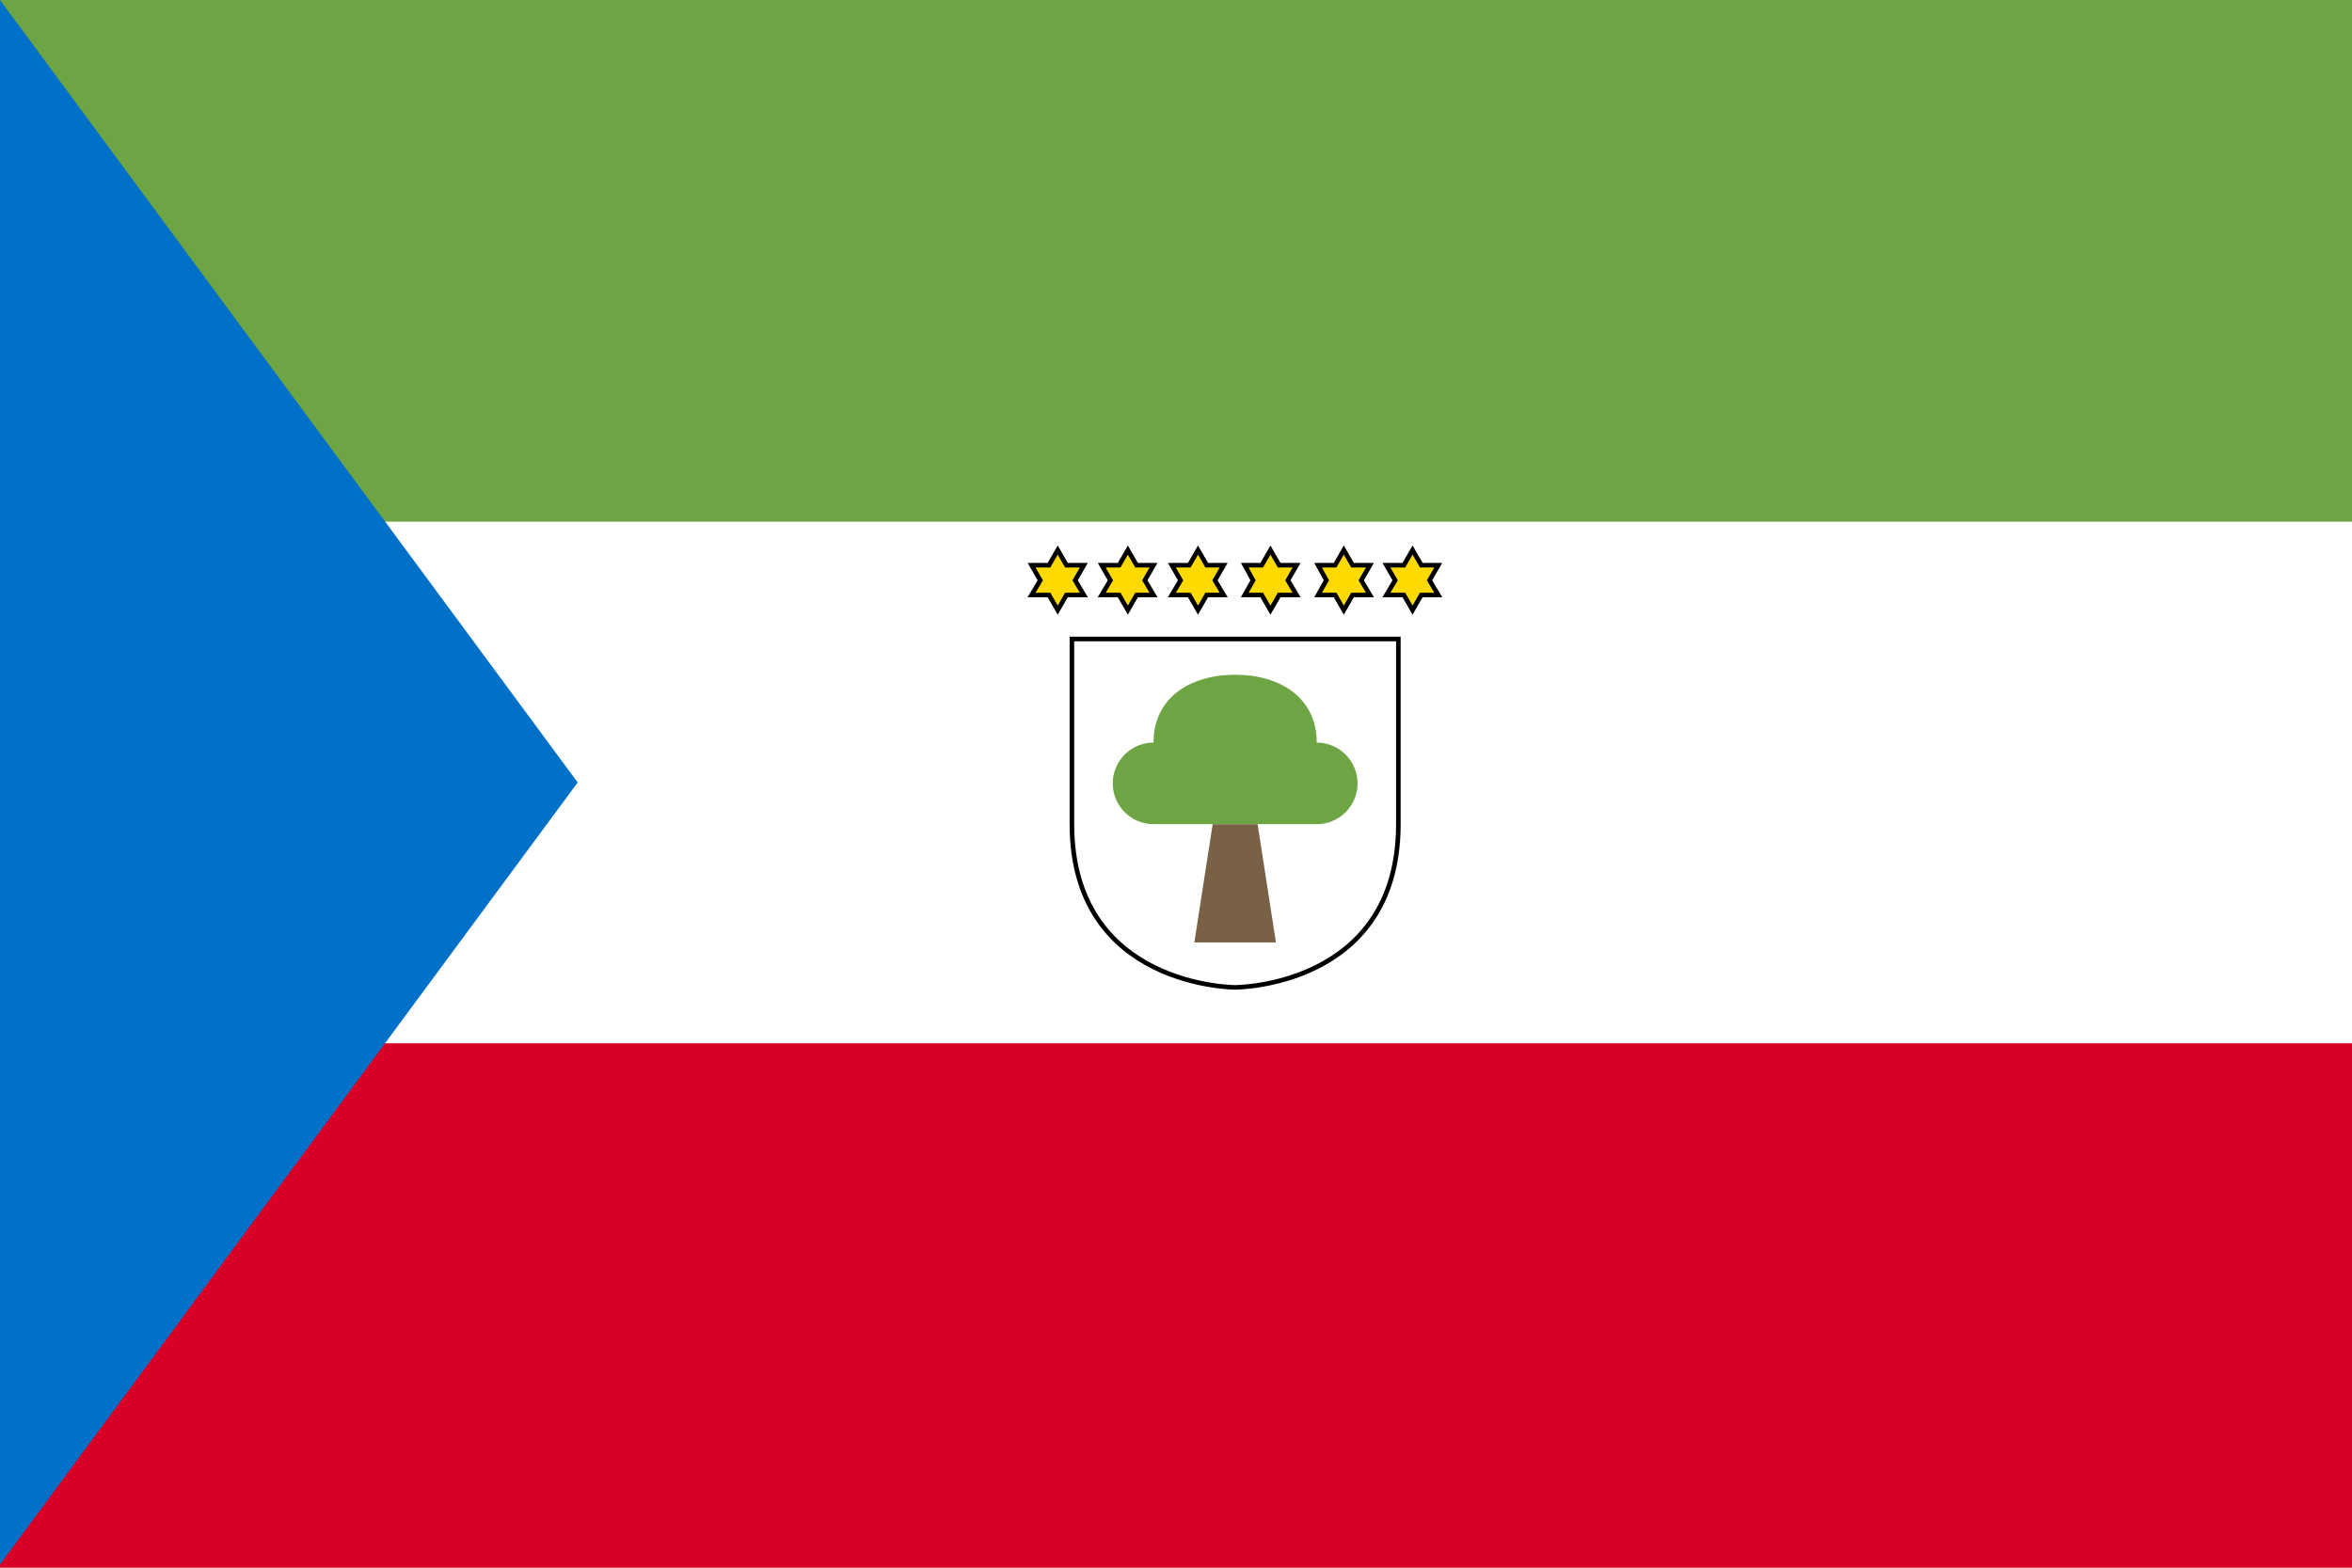
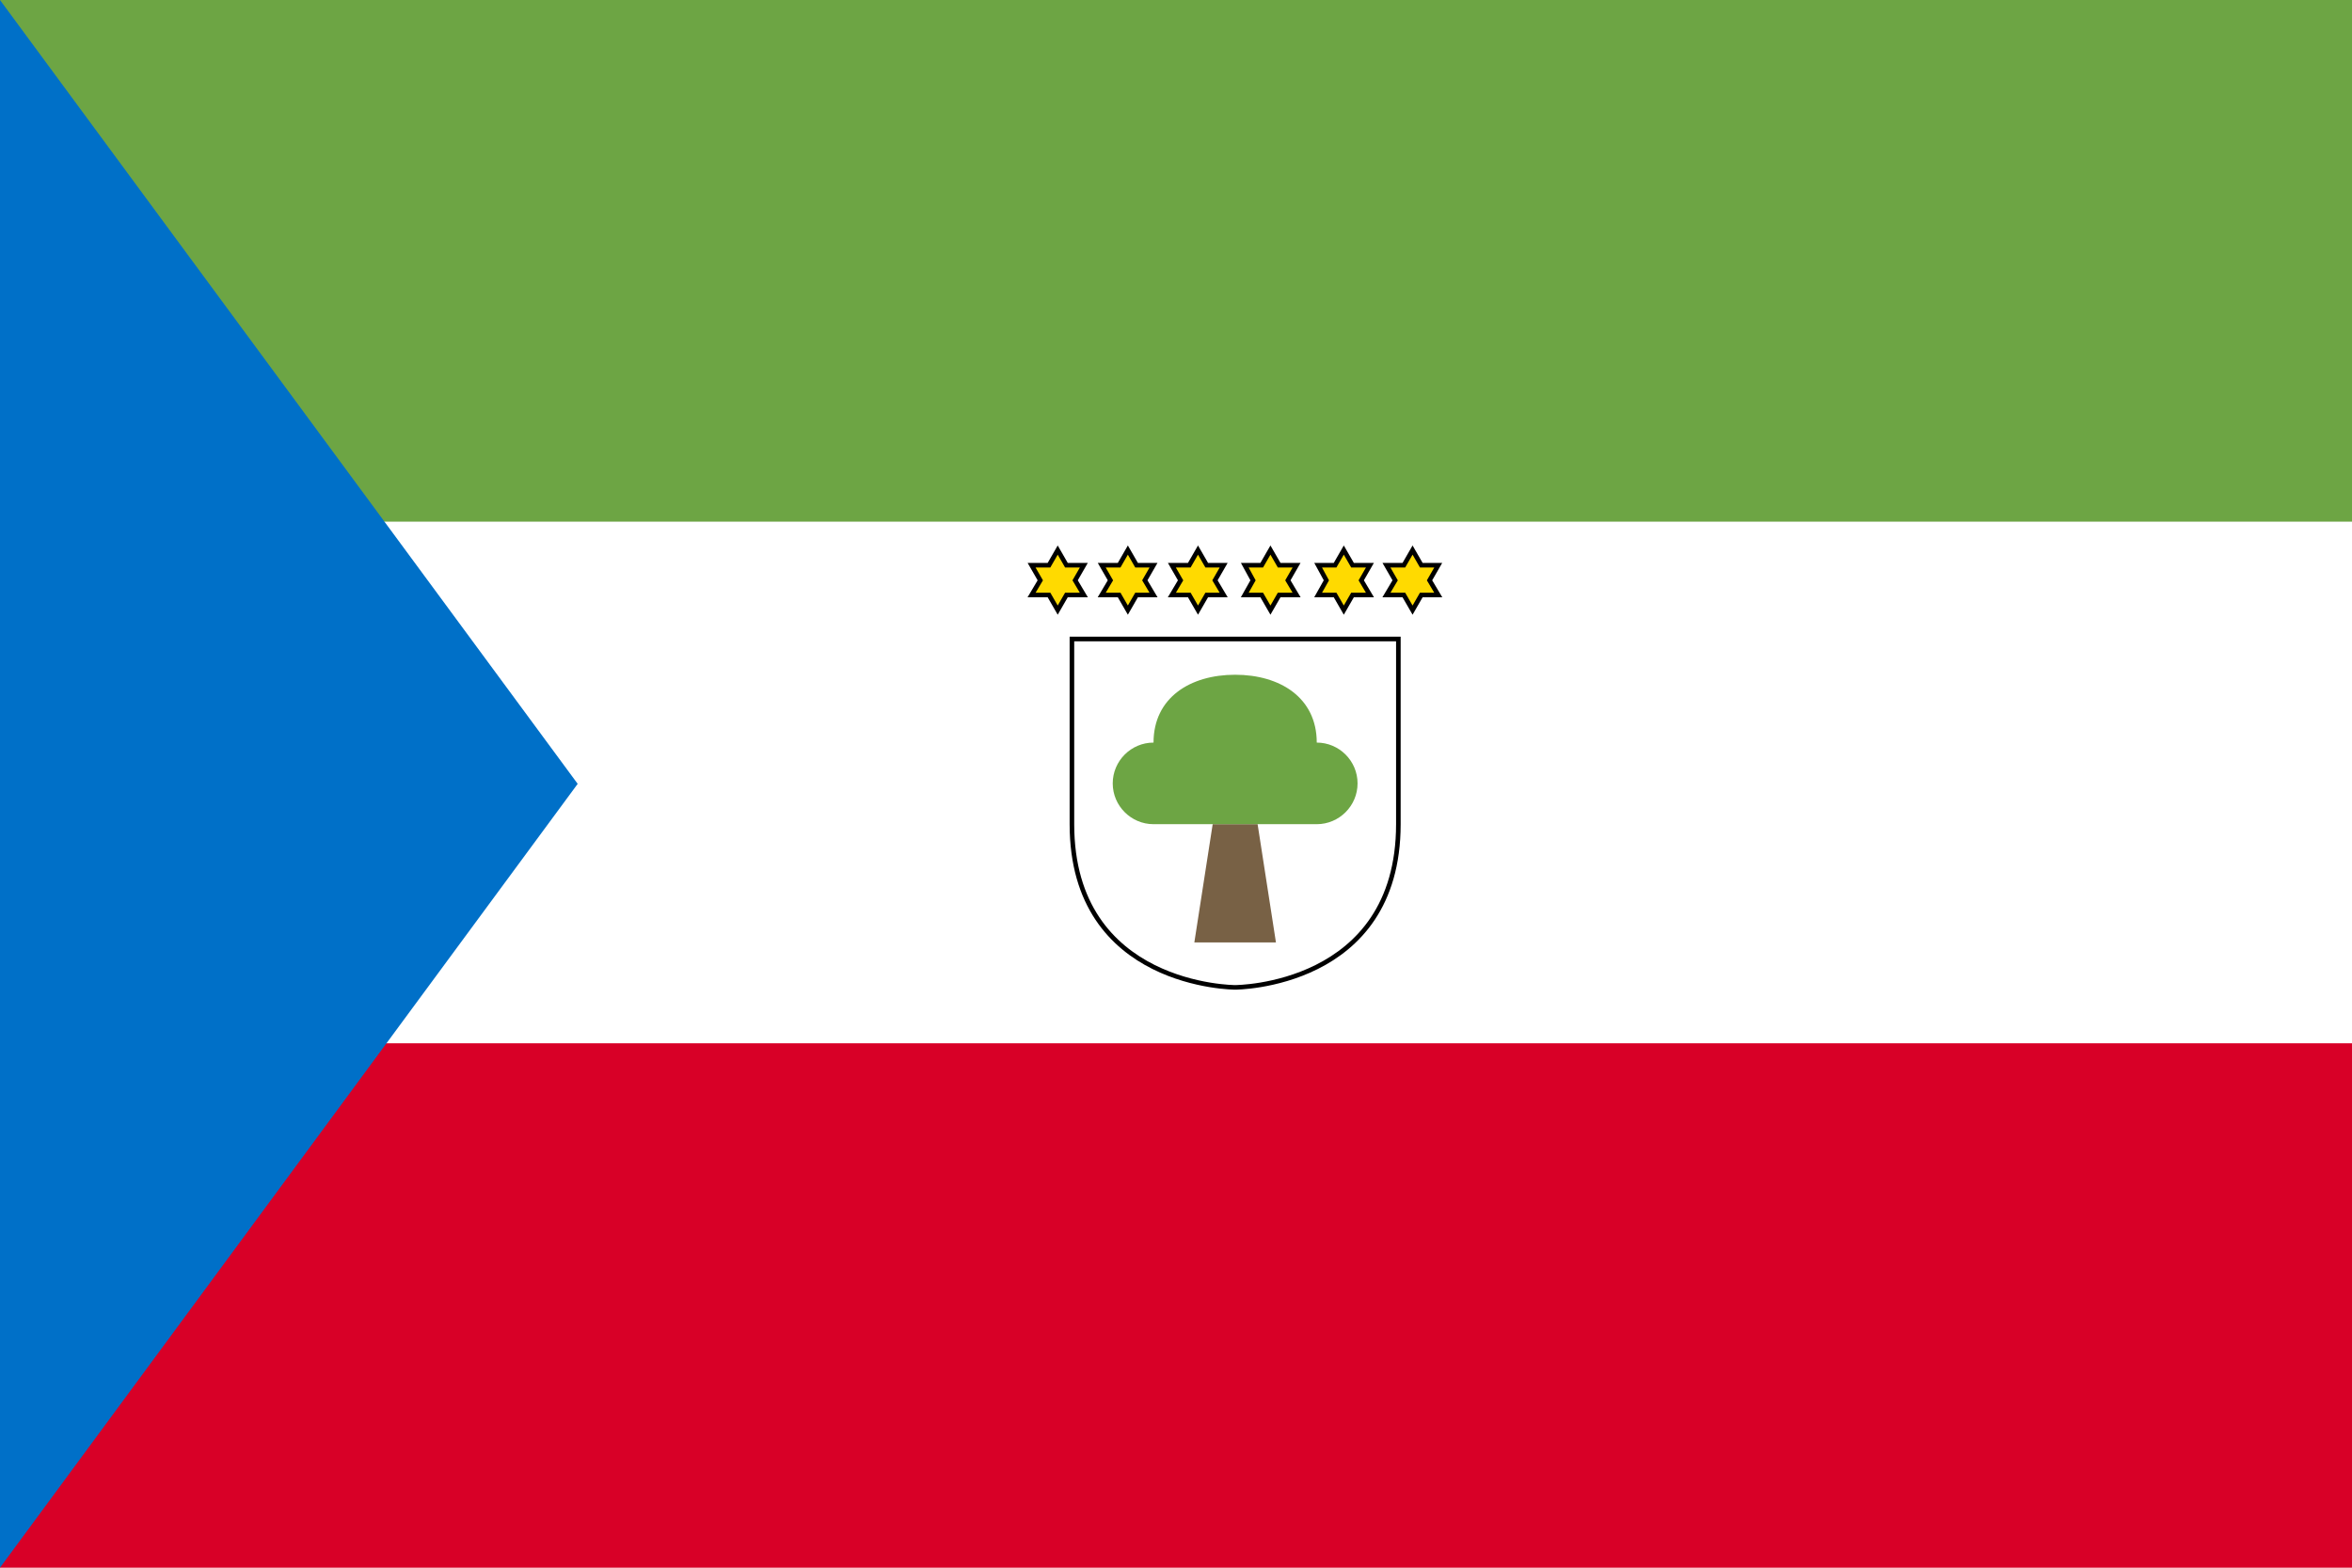
<svg xmlns="http://www.w3.org/2000/svg" viewBox="0 0 513 342">
  <path fill="#FFF" d="M0 0h513v342H0z" />
  <path fill="#6DA544" d="M0 0h513v113.8H0z" />
  <path fill="#D80027" d="M0 227.6h513V342H0z" />
-   <path fill="#0070C8" d="M126 170.7 0 341.3V0z" />
+   <path fill="#0070C8" d="M126 171 0 342V0z" />
  <path fill="none" stroke="#000" stroke-miterlimit="10" d="M233.8 139.4v40.4c0 35.6 35.6 35.6 35.6 35.6s35.6 0 35.6-35.6v-40.4h-71.2z" />
  <path fill="#786145" d="M264.5 179.8h9.8l4 25.8h-17.8z" />
  <path fill="#6DA544" d="M287.2 162c0-9.8-8-14.8-17.8-14.8s-17.8 5-17.8 14.8c-4.9 0-8.9 4-8.9 8.9s4 8.9 8.9 8.9h35.6c4.9 0 8.9-4 8.9-8.9s-4-8.9-8.9-8.9z" />
  <g fill="#FFDA00" stroke="#000" stroke-miterlimit="10">
    <path d="m230.7 120 1.9 3.3h3.8l-1.9 3.3 1.9 3.2h-3.8l-1.9 3.3-1.9-3.3H225l1.9-3.2-1.9-3.3h3.8zM246 120l1.9 3.3h3.7l-1.9 3.3 1.9 3.2h-3.7l-1.9 3.3-1.9-3.3h-3.8l1.9-3.2-1.9-3.3h3.8zM261.3 120l1.9 3.3h3.7l-1.9 3.3 1.9 3.2h-3.7l-1.9 3.3-1.9-3.3h-3.8l1.9-3.2-1.9-3.3h3.8zM277.1 120l1.9 3.3h3.8l-1.9 3.3 1.9 3.2H279l-1.9 3.3-1.9-3.3h-3.7l1.8-3.2-1.8-3.3h3.7zM293.1 120l1.9 3.3h3.8l-1.9 3.3 1.9 3.2H295l-1.9 3.3-1.9-3.3h-3.7l1.8-3.2-1.8-3.3h3.7zM308.1 120l1.9 3.3h3.7l-1.9 3.3 1.9 3.2H310l-1.9 3.3-1.9-3.3h-3.8l1.9-3.2-1.9-3.3h3.8z" />
  </g>
</svg>
